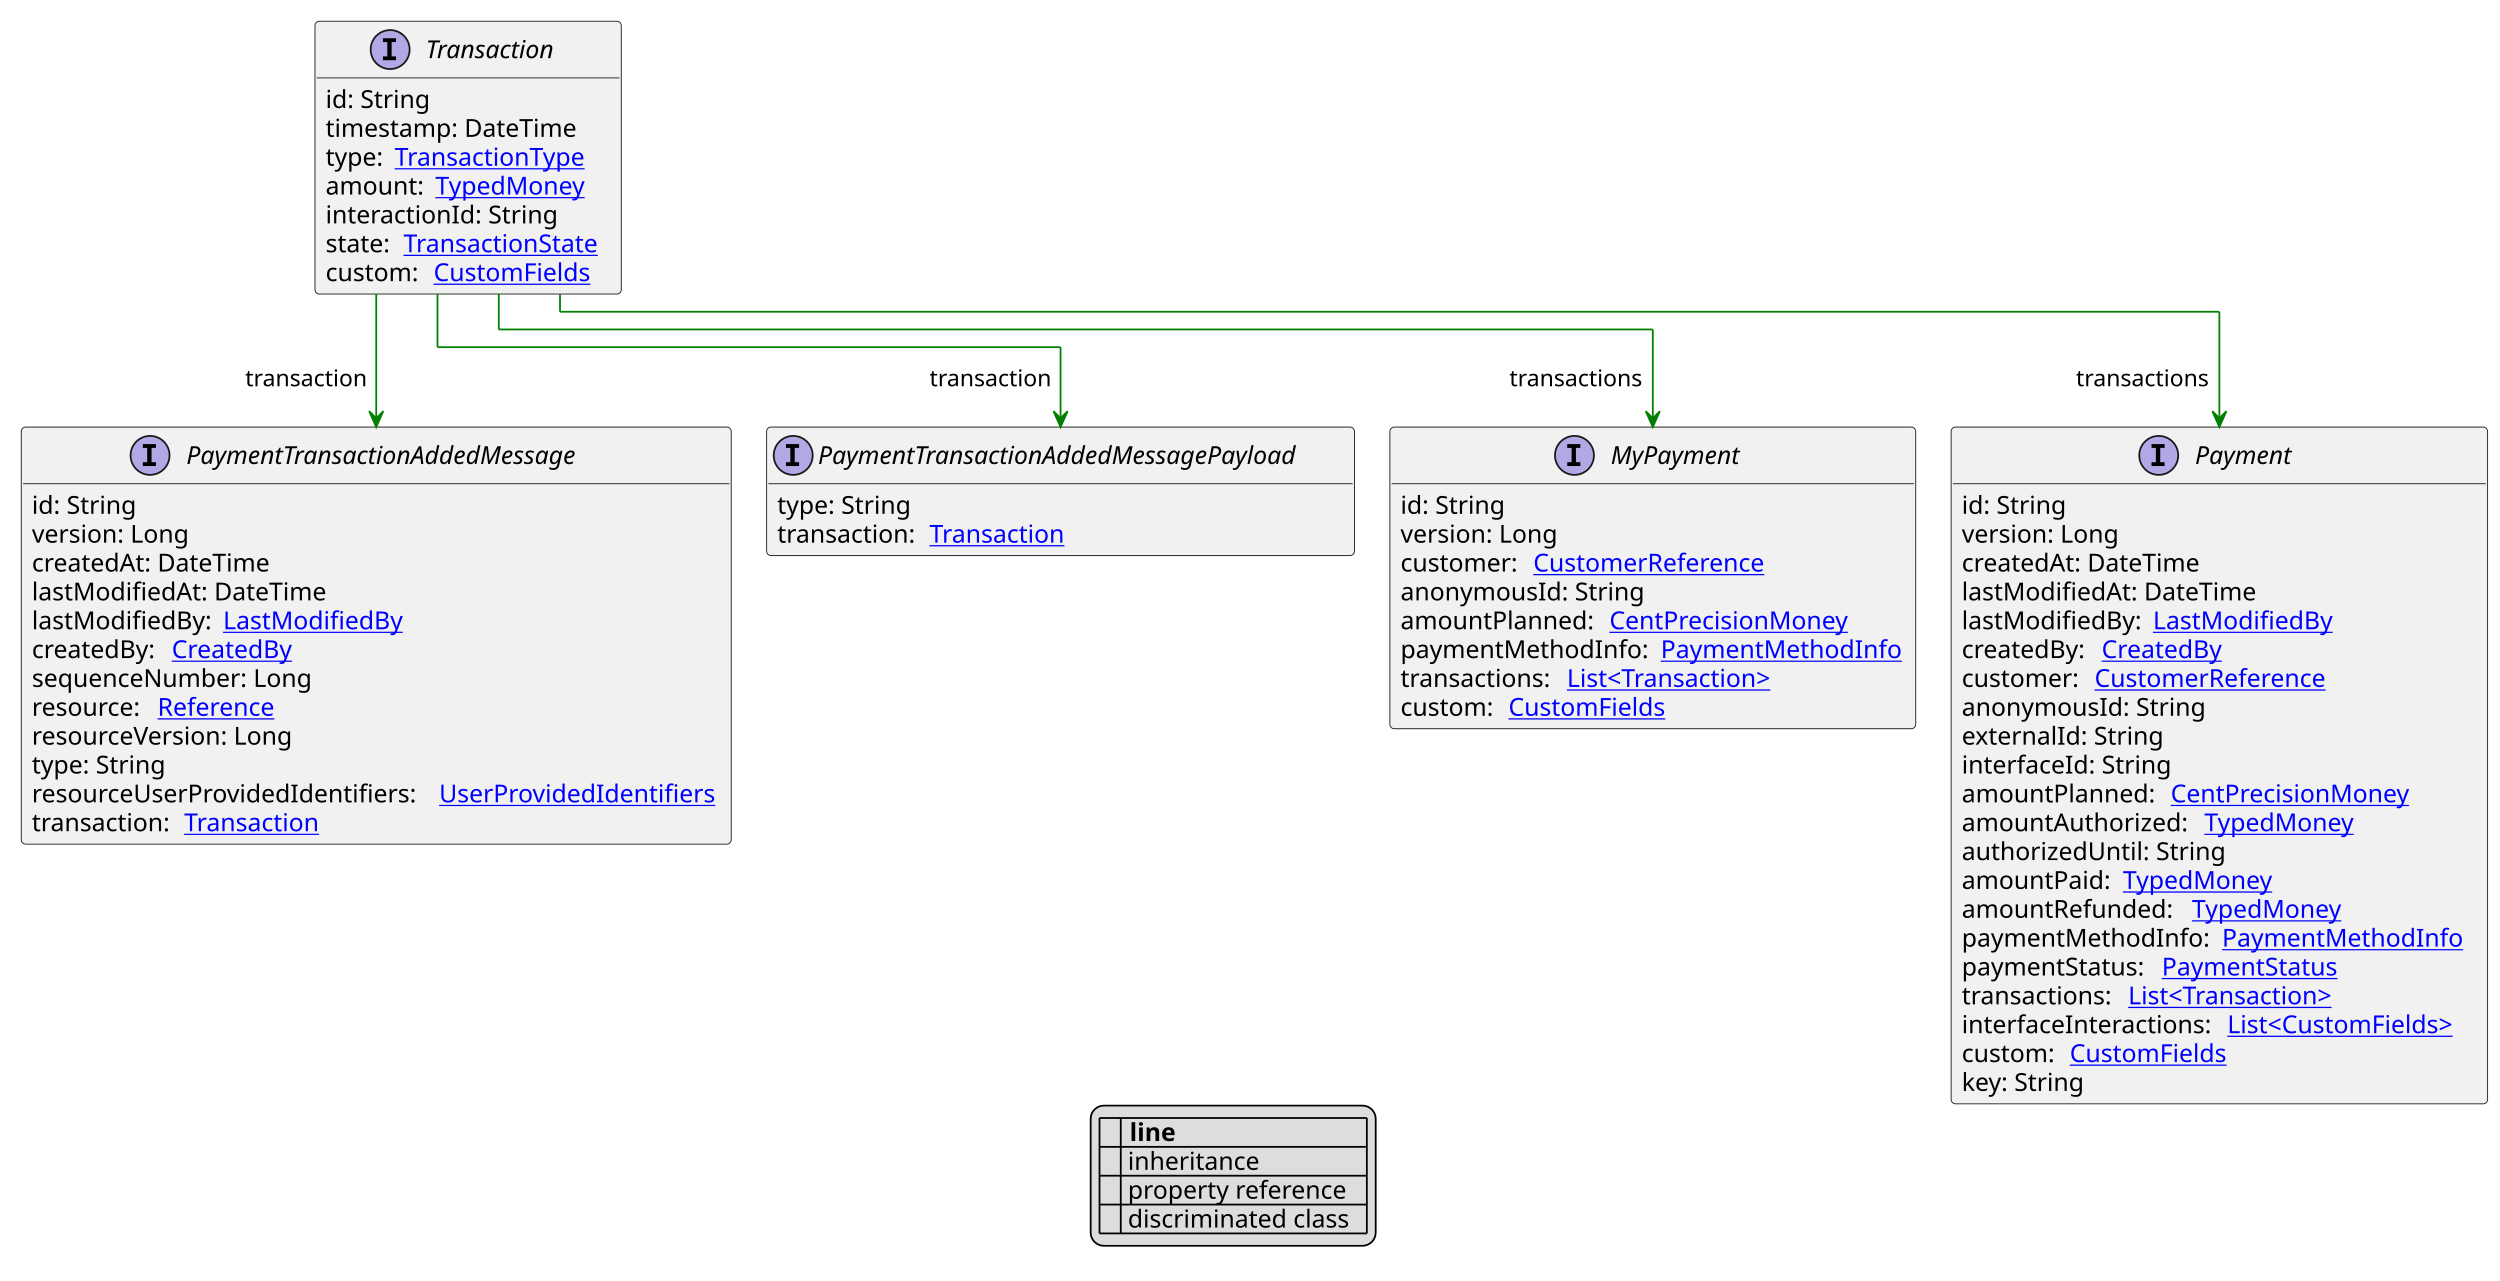
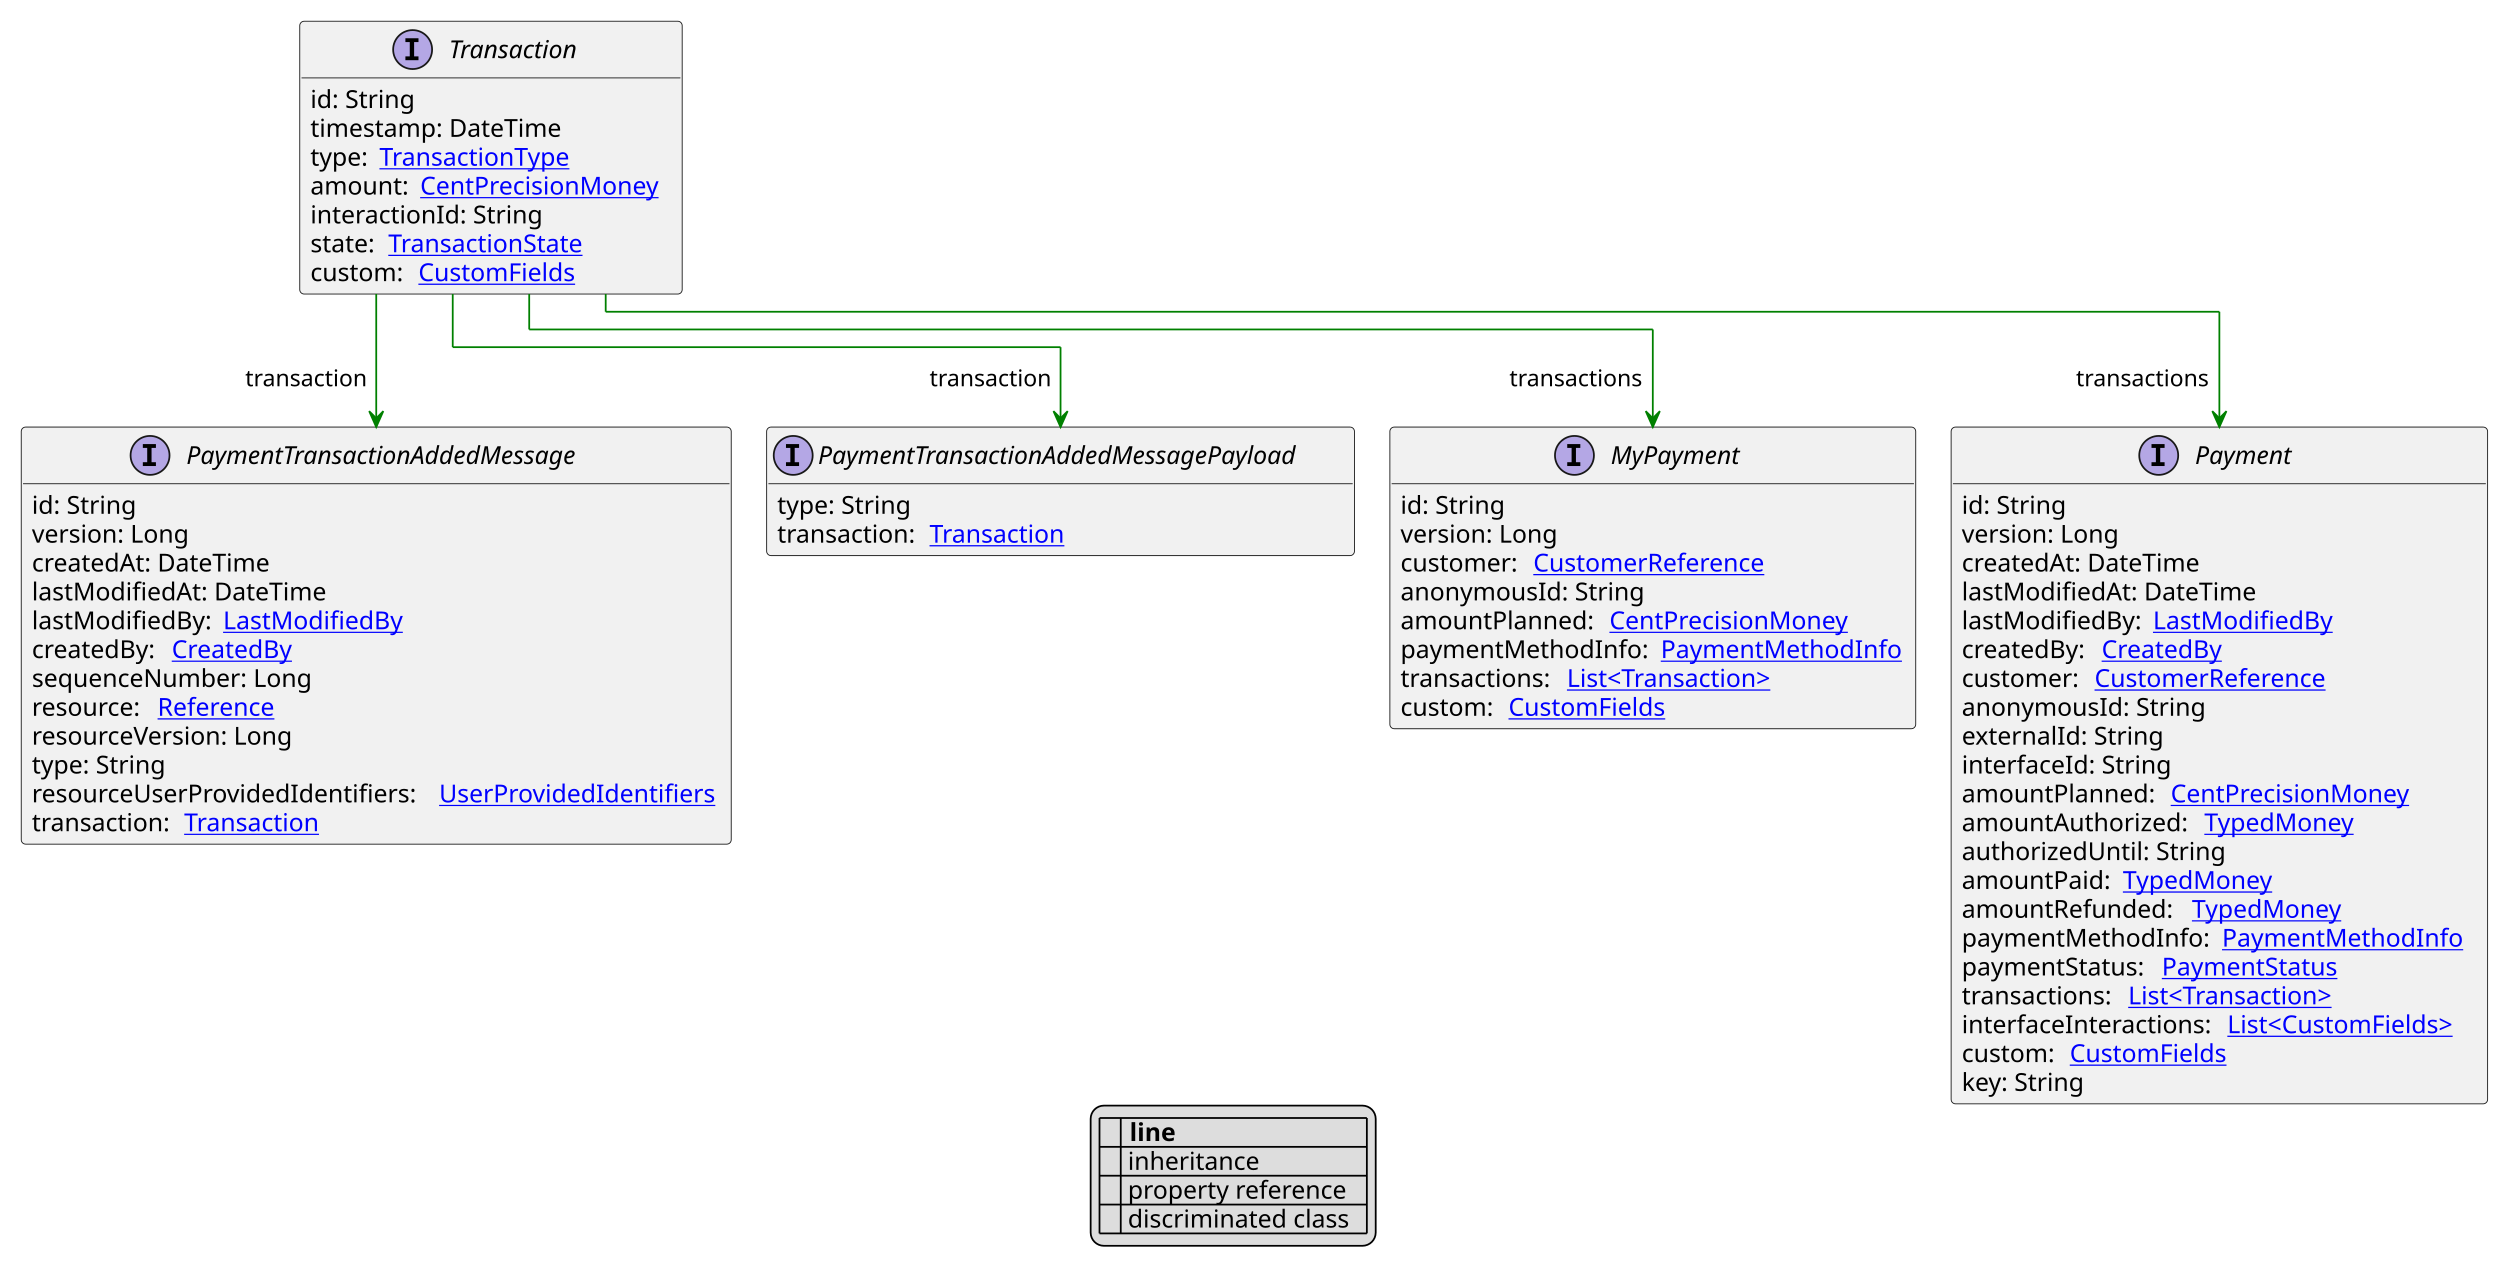
<svg xmlns="http://www.w3.org/2000/svg" xmlns:xlink="http://www.w3.org/1999/xlink" contentStyleType="text/css" height="723px" preserveAspectRatio="none" style="width:1412px;height:723px;background:#FFFFFF;" version="1.1" viewBox="0 0 1412 723" width="1412px" zoomAndPan="magnify">
  <defs>
-     <filter height="1" id="b1gdof5pg60qid0" width="1" x="0" y="0">
+     <filter height="1" id="bnq37roavf4c50" width="1" x="0" y="0">
      <feFlood flood-color="#000000" result="flood" />
      <feComposite in="SourceGraphic" in2="flood" operator="over" />
    </filter>
-     <filter height="1" id="b1gdof5pg60qid1" width="1" x="0" y="0">
+     <filter height="1" id="bnq37roavf4c51" width="1" x="0" y="0">
      <feFlood flood-color="#008000" result="flood" />
      <feComposite in="SourceGraphic" in2="flood" operator="over" />
    </filter>
-     <filter height="1" id="b1gdof5pg60qid2" width="1" x="0" y="0">
+     <filter height="1" id="bnq37roavf4c52" width="1" x="0" y="0">
      <feFlood flood-color="#0000FF" result="flood" />
      <feComposite in="SourceGraphic" in2="flood" operator="over" />
    </filter>
  </defs>
  <g>
    <a href="Transaction.svg" target="_top" title="Transaction.svg" xlink:actuate="onRequest" xlink:href="Transaction.svg" xlink:show="new" xlink:title="Transaction.svg" xlink:type="simple">
      <g id="elem_Transaction">
-         <rect codeLine="10" fill="#F1F1F1" height="154.078" id="Transaction" rx="2.5" ry="2.5" style="stroke:#181818;stroke-width:0.5;" width="173" x="177.9" y="12" />
-         <ellipse cx="220.35" cy="28" fill="#B4A7E5" rx="11" ry="11" style="stroke:#181818;stroke-width:1.0;" />
-         <path d="M216.272,23.766 L216.272,21.609 L223.662,21.609 L223.662,23.766 L221.194,23.766 L221.194,31.844 L223.662,31.844 L223.662,34 L216.272,34 L216.272,31.844 L218.741,31.844 L218.741,23.766 L216.272,23.766 Z " fill="#000000" />
-         <text fill="#000000" font-family="sans-serif" font-size="14" font-style="italic" lengthAdjust="spacing" textLength="80" x="240.45" y="32.847">Transaction</text>
-         <line style="stroke:#181818;stroke-width:0.5;" x1="178.9" x2="349.9" y1="44" y2="44" />
-         <text fill="#000000" font-family="sans-serif" font-size="14" lengthAdjust="spacing" textLength="61" x="183.9" y="60.995">id: String</text>
-         <text fill="#000000" font-family="sans-serif" font-size="14" lengthAdjust="spacing" textLength="149" x="183.9" y="77.292">timestamp: DateTime</text>
-         <text fill="#000000" font-family="sans-serif" font-size="14" lengthAdjust="spacing" textLength="35" x="183.9" y="93.589">type:</text>
+         <rect codeLine="10" fill="#F1F1F1" height="154.078" id="Transaction" rx="2.5" ry="2.5" style="stroke:#181818;stroke-width:0.5;" width="216" x="169.3" y="12" />
+         <ellipse cx="233.05" cy="28" fill="#B4A7E5" rx="11" ry="11" style="stroke:#181818;stroke-width:1.0;" />
+         <path d="M228.972,23.766 L228.972,21.609 L236.363,21.609 L236.363,23.766 L233.894,23.766 L233.894,31.844 L236.363,31.844 L236.363,34 L228.972,34 L228.972,31.844 L231.441,31.844 L231.441,23.766 L228.972,23.766 Z " fill="#000000" />
+         <text fill="#000000" font-family="sans-serif" font-size="14" font-style="italic" lengthAdjust="spacing" textLength="80" x="253.55" y="32.847">Transaction</text>
+         <line style="stroke:#181818;stroke-width:0.5;" x1="170.3" x2="384.3" y1="44" y2="44" />
+         <text fill="#000000" font-family="sans-serif" font-size="14" lengthAdjust="spacing" textLength="61" x="175.3" y="60.995">id: String</text>
+         <text fill="#000000" font-family="sans-serif" font-size="14" lengthAdjust="spacing" textLength="149" x="175.3" y="77.292">timestamp: DateTime</text>
+         <text fill="#000000" font-family="sans-serif" font-size="14" lengthAdjust="spacing" textLength="35" x="175.3" y="93.589">type:</text>
        <a href="TransactionType.svg" target="_top" title="TransactionType.svg" xlink:actuate="onRequest" xlink:href="TransactionType.svg" xlink:show="new" xlink:title="TransactionType.svg" xlink:type="simple">
-           <text fill="#0000FF" font-family="sans-serif" font-size="14" lengthAdjust="spacing" text-decoration="underline" textLength="115" x="222.9" y="93.589">TransactionType</text>
-         </a>
-         <text fill="#000000" font-family="sans-serif" font-size="14" lengthAdjust="spacing" textLength="58" x="183.9" y="109.886">amount:</text>
-         <a href="TypedMoney.svg" target="_top" title="TypedMoney.svg" xlink:actuate="onRequest" xlink:href="TypedMoney.svg" xlink:show="new" xlink:title="TypedMoney.svg" xlink:type="simple">
-           <text fill="#0000FF" font-family="sans-serif" font-size="14" lengthAdjust="spacing" text-decoration="underline" textLength="89" x="245.9" y="109.886">TypedMoney</text>
-         </a>
-         <text fill="#000000" font-family="sans-serif" font-size="14" lengthAdjust="spacing" textLength="134" x="183.9" y="126.183">interactionId: String</text>
-         <text fill="#000000" font-family="sans-serif" font-size="14" lengthAdjust="spacing" textLength="40" x="183.9" y="142.48">state:</text>
+           <text fill="#0000FF" font-family="sans-serif" font-size="14" lengthAdjust="spacing" text-decoration="underline" textLength="115" x="214.3" y="93.589">TransactionType</text>
+         </a>
+         <text fill="#000000" font-family="sans-serif" font-size="14" lengthAdjust="spacing" textLength="58" x="175.3" y="109.886">amount:</text>
+         <a href="CentPrecisionMoney.svg" target="_top" title="CentPrecisionMoney.svg" xlink:actuate="onRequest" xlink:href="CentPrecisionMoney.svg" xlink:show="new" xlink:title="CentPrecisionMoney.svg" xlink:type="simple">
+           <text fill="#0000FF" font-family="sans-serif" font-size="14" lengthAdjust="spacing" text-decoration="underline" textLength="142" x="237.3" y="109.886">CentPrecisionMoney</text>
+         </a>
+         <text fill="#000000" font-family="sans-serif" font-size="14" lengthAdjust="spacing" textLength="134" x="175.3" y="126.183">interactionId: String</text>
+         <text fill="#000000" font-family="sans-serif" font-size="14" lengthAdjust="spacing" textLength="40" x="175.3" y="142.48">state:</text>
        <a href="TransactionState.svg" target="_top" title="TransactionState.svg" xlink:actuate="onRequest" xlink:href="TransactionState.svg" xlink:show="new" xlink:title="TransactionState.svg" xlink:type="simple">
-           <text fill="#0000FF" font-family="sans-serif" font-size="14" lengthAdjust="spacing" text-decoration="underline" textLength="117" x="227.9" y="142.48">TransactionState</text>
-         </a>
-         <text fill="#000000" font-family="sans-serif" font-size="14" lengthAdjust="spacing" textLength="57" x="183.9" y="158.776">custom:</text>
-         <a href="CustomFields.svg" target="_top" title="CustomFields.svg" xlink:actuate="onRequest" xlink:href="CustomFields.svg" xlink:show="new" xlink:title="CustomFields.svg" xlink:type="simple">
-           <text fill="#0000FF" font-family="sans-serif" font-size="14" lengthAdjust="spacing" text-decoration="underline" textLength="94" x="244.9" y="158.776">CustomFields</text>
+           <text fill="#0000FF" font-family="sans-serif" font-size="14" lengthAdjust="spacing" text-decoration="underline" textLength="117" x="219.3" y="142.48">TransactionState</text>
+         </a>
+         <text fill="#000000" font-family="sans-serif" font-size="14" lengthAdjust="spacing" textLength="57" x="175.3" y="158.776">custom:</text>
+         <a href="CustomFields.svg" target="_top" title="CustomFields.svg" xlink:actuate="onRequest" xlink:href="CustomFields.svg" xlink:show="new" xlink:title="CustomFields.svg" xlink:type="simple">
+           <text fill="#0000FF" font-family="sans-serif" font-size="14" lengthAdjust="spacing" text-decoration="underline" textLength="94" x="236.3" y="158.776">CustomFields</text>
        </a>
      </g>
    </a>
    <a href="MyPayment.svg" target="_top" title="MyPayment.svg" xlink:actuate="onRequest" xlink:href="MyPayment.svg" xlink:show="new" xlink:title="MyPayment.svg" xlink:type="simple">
      <g id="elem_MyPayment">
        <rect codeLine="22" fill="#F1F1F1" height="170.375" id="MyPayment" rx="2.5" ry="2.5" style="stroke:#181818;stroke-width:0.5;" width="297" x="785" y="241.211" />
        <ellipse cx="889.25" cy="257.211" fill="#B4A7E5" rx="11" ry="11" style="stroke:#181818;stroke-width:1.0;" />
        <path d="M885.172,252.977 L885.172,250.82 L892.562,250.82 L892.562,252.977 L890.094,252.977 L890.094,261.055 L892.562,261.055 L892.562,263.211 L885.172,263.211 L885.172,261.055 L887.641,261.055 L887.641,252.977 L885.172,252.977 Z " fill="#000000" />
        <text fill="#000000" font-family="sans-serif" font-size="14" font-style="italic" lengthAdjust="spacing" textLength="80" x="909.75" y="262.058">MyPayment</text>
        <line style="stroke:#181818;stroke-width:0.5;" x1="786" x2="1081" y1="273.211" y2="273.211" />
        <text fill="#000000" font-family="sans-serif" font-size="14" lengthAdjust="spacing" textLength="61" x="791" y="290.206">id: String</text>
        <text fill="#000000" font-family="sans-serif" font-size="14" lengthAdjust="spacing" textLength="93" x="791" y="306.503">version: Long</text>
        <text fill="#000000" font-family="sans-serif" font-size="14" lengthAdjust="spacing" textLength="71" x="791" y="322.8">customer:</text>
        <a href="CustomerReference.svg" target="_top" title="CustomerReference.svg" xlink:actuate="onRequest" xlink:href="CustomerReference.svg" xlink:show="new" xlink:title="CustomerReference.svg" xlink:type="simple">
          <text fill="#0000FF" font-family="sans-serif" font-size="14" lengthAdjust="spacing" text-decoration="underline" textLength="140" x="866" y="322.8">CustomerReference</text>
        </a>
        <text fill="#000000" font-family="sans-serif" font-size="14" lengthAdjust="spacing" textLength="142" x="791" y="339.097">anonymousId: String</text>
        <text fill="#000000" font-family="sans-serif" font-size="14" lengthAdjust="spacing" textLength="114" x="791" y="355.394">amountPlanned:</text>
        <a href="CentPrecisionMoney.svg" target="_top" title="CentPrecisionMoney.svg" xlink:actuate="onRequest" xlink:href="CentPrecisionMoney.svg" xlink:show="new" xlink:title="CentPrecisionMoney.svg" xlink:type="simple">
          <text fill="#0000FF" font-family="sans-serif" font-size="14" lengthAdjust="spacing" text-decoration="underline" textLength="142" x="909" y="355.394">CentPrecisionMoney</text>
        </a>
        <text fill="#000000" font-family="sans-serif" font-size="14" lengthAdjust="spacing" textLength="143" x="791" y="371.69">paymentMethodInfo:</text>
        <a href="PaymentMethodInfo.svg" target="_top" title="PaymentMethodInfo.svg" xlink:actuate="onRequest" xlink:href="PaymentMethodInfo.svg" xlink:show="new" xlink:title="PaymentMethodInfo.svg" xlink:type="simple">
          <text fill="#0000FF" font-family="sans-serif" font-size="14" lengthAdjust="spacing" text-decoration="underline" textLength="138" x="938" y="371.69">PaymentMethodInfo</text>
        </a>
        <text fill="#000000" font-family="sans-serif" font-size="14" lengthAdjust="spacing" textLength="90" x="791" y="387.987">transactions:</text>
        <a href="Transaction.svg" target="_top" title="Transaction.svg" xlink:actuate="onRequest" xlink:href="Transaction.svg" xlink:show="new" xlink:title="Transaction.svg" xlink:type="simple">
          <text fill="#0000FF" font-family="sans-serif" font-size="14" lengthAdjust="spacing" text-decoration="underline" textLength="128" x="885" y="387.987">List&lt;Transaction&gt;</text>
        </a>
        <text fill="#000000" font-family="sans-serif" font-size="14" lengthAdjust="spacing" textLength="57" x="791" y="404.284">custom:</text>
        <a href="CustomFields.svg" target="_top" title="CustomFields.svg" xlink:actuate="onRequest" xlink:href="CustomFields.svg" xlink:show="new" xlink:title="CustomFields.svg" xlink:type="simple">
          <text fill="#0000FF" font-family="sans-serif" font-size="14" lengthAdjust="spacing" text-decoration="underline" textLength="94" x="852" y="404.284">CustomFields</text>
        </a>
      </g>
    </a>
    <a href="Payment.svg" target="_top" title="Payment.svg" xlink:actuate="onRequest" xlink:href="Payment.svg" xlink:show="new" xlink:title="Payment.svg" xlink:type="simple">
      <g id="elem_Payment">
        <rect codeLine="32" fill="#F1F1F1" height="382.234" id="Payment" rx="2.5" ry="2.5" style="stroke:#181818;stroke-width:0.5;" width="303" x="1102" y="241.211" />
        <ellipse cx="1219.25" cy="257.211" fill="#B4A7E5" rx="11" ry="11" style="stroke:#181818;stroke-width:1.0;" />
        <path d="M1215.172,252.977 L1215.172,250.82 L1222.562,250.82 L1222.562,252.977 L1220.094,252.977 L1220.094,261.055 L1222.562,261.055 L1222.562,263.211 L1215.172,263.211 L1215.172,261.055 L1217.641,261.055 L1217.641,252.977 L1215.172,252.977 Z " fill="#000000" />
        <text fill="#000000" font-family="sans-serif" font-size="14" font-style="italic" lengthAdjust="spacing" textLength="60" x="1239.75" y="262.058">Payment</text>
        <line style="stroke:#181818;stroke-width:0.5;" x1="1103" x2="1404" y1="273.211" y2="273.211" />
        <text fill="#000000" font-family="sans-serif" font-size="14" lengthAdjust="spacing" textLength="61" x="1108" y="290.206">id: String</text>
        <text fill="#000000" font-family="sans-serif" font-size="14" lengthAdjust="spacing" textLength="93" x="1108" y="306.503">version: Long</text>
        <text fill="#000000" font-family="sans-serif" font-size="14" lengthAdjust="spacing" textLength="143" x="1108" y="322.8">createdAt: DateTime</text>
        <text fill="#000000" font-family="sans-serif" font-size="14" lengthAdjust="spacing" textLength="172" x="1108" y="339.097">lastModifiedAt: DateTime</text>
        <text fill="#000000" font-family="sans-serif" font-size="14" lengthAdjust="spacing" textLength="104" x="1108" y="355.394">lastModifiedBy:</text>
        <a href="LastModifiedBy.svg" target="_top" title="LastModifiedBy.svg" xlink:actuate="onRequest" xlink:href="LastModifiedBy.svg" xlink:show="new" xlink:title="LastModifiedBy.svg" xlink:type="simple">
          <text fill="#0000FF" font-family="sans-serif" font-size="14" lengthAdjust="spacing" text-decoration="underline" textLength="103" x="1216" y="355.394">LastModifiedBy</text>
        </a>
        <text fill="#000000" font-family="sans-serif" font-size="14" lengthAdjust="spacing" textLength="75" x="1108" y="371.69">createdBy:</text>
        <a href="CreatedBy.svg" target="_top" title="CreatedBy.svg" xlink:actuate="onRequest" xlink:href="CreatedBy.svg" xlink:show="new" xlink:title="CreatedBy.svg" xlink:type="simple">
          <text fill="#0000FF" font-family="sans-serif" font-size="14" lengthAdjust="spacing" text-decoration="underline" textLength="72" x="1187" y="371.69">CreatedBy</text>
        </a>
        <text fill="#000000" font-family="sans-serif" font-size="14" lengthAdjust="spacing" textLength="71" x="1108" y="387.987">customer:</text>
        <a href="CustomerReference.svg" target="_top" title="CustomerReference.svg" xlink:actuate="onRequest" xlink:href="CustomerReference.svg" xlink:show="new" xlink:title="CustomerReference.svg" xlink:type="simple">
          <text fill="#0000FF" font-family="sans-serif" font-size="14" lengthAdjust="spacing" text-decoration="underline" textLength="140" x="1183" y="387.987">CustomerReference</text>
        </a>
        <text fill="#000000" font-family="sans-serif" font-size="14" lengthAdjust="spacing" textLength="142" x="1108" y="404.284">anonymousId: String</text>
        <text fill="#000000" font-family="sans-serif" font-size="14" lengthAdjust="spacing" textLength="116" x="1108" y="420.581">externalId: String</text>
        <text fill="#000000" font-family="sans-serif" font-size="14" lengthAdjust="spacing" textLength="121" x="1108" y="436.878">interfaceId: String</text>
        <text fill="#000000" font-family="sans-serif" font-size="14" lengthAdjust="spacing" textLength="114" x="1108" y="453.175">amountPlanned:</text>
        <a href="CentPrecisionMoney.svg" target="_top" title="CentPrecisionMoney.svg" xlink:actuate="onRequest" xlink:href="CentPrecisionMoney.svg" xlink:show="new" xlink:title="CentPrecisionMoney.svg" xlink:type="simple">
          <text fill="#0000FF" font-family="sans-serif" font-size="14" lengthAdjust="spacing" text-decoration="underline" textLength="142" x="1226" y="453.175">CentPrecisionMoney</text>
        </a>
        <text fill="#000000" font-family="sans-serif" font-size="14" lengthAdjust="spacing" textLength="133" x="1108" y="469.472">amountAuthorized:</text>
        <a href="TypedMoney.svg" target="_top" title="TypedMoney.svg" xlink:actuate="onRequest" xlink:href="TypedMoney.svg" xlink:show="new" xlink:title="TypedMoney.svg" xlink:type="simple">
          <text fill="#0000FF" font-family="sans-serif" font-size="14" lengthAdjust="spacing" text-decoration="underline" textLength="89" x="1245" y="469.472">TypedMoney</text>
        </a>
        <text fill="#000000" font-family="sans-serif" font-size="14" lengthAdjust="spacing" textLength="153" x="1108" y="485.769">authorizedUntil: String</text>
        <text fill="#000000" font-family="sans-serif" font-size="14" lengthAdjust="spacing" textLength="87" x="1108" y="502.065">amountPaid:</text>
        <a href="TypedMoney.svg" target="_top" title="TypedMoney.svg" xlink:actuate="onRequest" xlink:href="TypedMoney.svg" xlink:show="new" xlink:title="TypedMoney.svg" xlink:type="simple">
          <text fill="#0000FF" font-family="sans-serif" font-size="14" lengthAdjust="spacing" text-decoration="underline" textLength="89" x="1199" y="502.065">TypedMoney</text>
        </a>
        <text fill="#000000" font-family="sans-serif" font-size="14" lengthAdjust="spacing" textLength="126" x="1108" y="518.362">amountRefunded:</text>
        <a href="TypedMoney.svg" target="_top" title="TypedMoney.svg" xlink:actuate="onRequest" xlink:href="TypedMoney.svg" xlink:show="new" xlink:title="TypedMoney.svg" xlink:type="simple">
          <text fill="#0000FF" font-family="sans-serif" font-size="14" lengthAdjust="spacing" text-decoration="underline" textLength="89" x="1238" y="518.362">TypedMoney</text>
        </a>
        <text fill="#000000" font-family="sans-serif" font-size="14" lengthAdjust="spacing" textLength="143" x="1108" y="534.659">paymentMethodInfo:</text>
        <a href="PaymentMethodInfo.svg" target="_top" title="PaymentMethodInfo.svg" xlink:actuate="onRequest" xlink:href="PaymentMethodInfo.svg" xlink:show="new" xlink:title="PaymentMethodInfo.svg" xlink:type="simple">
          <text fill="#0000FF" font-family="sans-serif" font-size="14" lengthAdjust="spacing" text-decoration="underline" textLength="138" x="1255" y="534.659">PaymentMethodInfo</text>
        </a>
        <text fill="#000000" font-family="sans-serif" font-size="14" lengthAdjust="spacing" textLength="109" x="1108" y="550.956">paymentStatus:</text>
        <a href="PaymentStatus.svg" target="_top" title="PaymentStatus.svg" xlink:actuate="onRequest" xlink:href="PaymentStatus.svg" xlink:show="new" xlink:title="PaymentStatus.svg" xlink:type="simple">
          <text fill="#0000FF" font-family="sans-serif" font-size="14" lengthAdjust="spacing" text-decoration="underline" textLength="104" x="1221" y="550.956">PaymentStatus</text>
        </a>
        <text fill="#000000" font-family="sans-serif" font-size="14" lengthAdjust="spacing" textLength="90" x="1108" y="567.253">transactions:</text>
        <a href="Transaction.svg" target="_top" title="Transaction.svg" xlink:actuate="onRequest" xlink:href="Transaction.svg" xlink:show="new" xlink:title="Transaction.svg" xlink:type="simple">
          <text fill="#0000FF" font-family="sans-serif" font-size="14" lengthAdjust="spacing" text-decoration="underline" textLength="128" x="1202" y="567.253">List&lt;Transaction&gt;</text>
        </a>
        <text fill="#000000" font-family="sans-serif" font-size="14" lengthAdjust="spacing" textLength="146" x="1108" y="583.55">interfaceInteractions:</text>
        <a href="CustomFields.svg" target="_top" title="CustomFields.svg" xlink:actuate="onRequest" xlink:href="CustomFields.svg" xlink:show="new" xlink:title="CustomFields.svg" xlink:type="simple">
          <text fill="#0000FF" font-family="sans-serif" font-size="14" lengthAdjust="spacing" text-decoration="underline" textLength="141" x="1258" y="583.55">List&lt;CustomFields&gt;</text>
        </a>
        <text fill="#000000" font-family="sans-serif" font-size="14" lengthAdjust="spacing" textLength="57" x="1108" y="599.847">custom:</text>
        <a href="CustomFields.svg" target="_top" title="CustomFields.svg" xlink:actuate="onRequest" xlink:href="CustomFields.svg" xlink:show="new" xlink:title="CustomFields.svg" xlink:type="simple">
          <text fill="#0000FF" font-family="sans-serif" font-size="14" lengthAdjust="spacing" text-decoration="underline" textLength="94" x="1169" y="599.847">CustomFields</text>
        </a>
        <text fill="#000000" font-family="sans-serif" font-size="14" lengthAdjust="spacing" textLength="73" x="1108" y="616.144">key: String</text>
      </g>
    </a>
    <a href="PaymentTransactionAddedMessage.svg" target="_top" title="PaymentTransactionAddedMessage.svg" xlink:actuate="onRequest" xlink:href="PaymentTransactionAddedMessage.svg" xlink:show="new" xlink:title="PaymentTransactionAddedMessage.svg" xlink:type="simple">
      <g id="elem_PaymentTransactionAddedMessage">
        <rect codeLine="55" fill="#F1F1F1" height="235.562" id="PaymentTransactionAddedMessage" rx="2.5" ry="2.5" style="stroke:#181818;stroke-width:0.5;" width="401" x="12" y="241.211" />
        <ellipse cx="84.75" cy="257.211" fill="#B4A7E5" rx="11" ry="11" style="stroke:#181818;stroke-width:1.0;" />
        <path d="M80.672,252.977 L80.672,250.82 L88.062,250.82 L88.062,252.977 L85.594,252.977 L85.594,261.055 L88.062,261.055 L88.062,263.211 L80.672,263.211 L80.672,261.055 L83.141,261.055 L83.141,252.977 L80.672,252.977 Z " fill="#000000" />
        <text fill="#000000" font-family="sans-serif" font-size="14" font-style="italic" lengthAdjust="spacing" textLength="247" x="105.25" y="262.058">PaymentTransactionAddedMessage</text>
        <line style="stroke:#181818;stroke-width:0.5;" x1="13" x2="412" y1="273.211" y2="273.211" />
        <text fill="#000000" font-family="sans-serif" font-size="14" lengthAdjust="spacing" textLength="61" x="18" y="290.206">id: String</text>
        <text fill="#000000" font-family="sans-serif" font-size="14" lengthAdjust="spacing" textLength="93" x="18" y="306.503">version: Long</text>
        <text fill="#000000" font-family="sans-serif" font-size="14" lengthAdjust="spacing" textLength="143" x="18" y="322.8">createdAt: DateTime</text>
        <text fill="#000000" font-family="sans-serif" font-size="14" lengthAdjust="spacing" textLength="172" x="18" y="339.097">lastModifiedAt: DateTime</text>
        <text fill="#000000" font-family="sans-serif" font-size="14" lengthAdjust="spacing" textLength="104" x="18" y="355.394">lastModifiedBy:</text>
        <a href="LastModifiedBy.svg" target="_top" title="LastModifiedBy.svg" xlink:actuate="onRequest" xlink:href="LastModifiedBy.svg" xlink:show="new" xlink:title="LastModifiedBy.svg" xlink:type="simple">
          <text fill="#0000FF" font-family="sans-serif" font-size="14" lengthAdjust="spacing" text-decoration="underline" textLength="103" x="126" y="355.394">LastModifiedBy</text>
        </a>
        <text fill="#000000" font-family="sans-serif" font-size="14" lengthAdjust="spacing" textLength="75" x="18" y="371.69">createdBy:</text>
        <a href="CreatedBy.svg" target="_top" title="CreatedBy.svg" xlink:actuate="onRequest" xlink:href="CreatedBy.svg" xlink:show="new" xlink:title="CreatedBy.svg" xlink:type="simple">
          <text fill="#0000FF" font-family="sans-serif" font-size="14" lengthAdjust="spacing" text-decoration="underline" textLength="72" x="97" y="371.69">CreatedBy</text>
        </a>
        <text fill="#000000" font-family="sans-serif" font-size="14" lengthAdjust="spacing" textLength="168" x="18" y="387.987">sequenceNumber: Long</text>
        <text fill="#000000" font-family="sans-serif" font-size="14" lengthAdjust="spacing" textLength="67" x="18" y="404.284">resource:</text>
        <a href="Reference.svg" target="_top" title="Reference.svg" xlink:actuate="onRequest" xlink:href="Reference.svg" xlink:show="new" xlink:title="Reference.svg" xlink:type="simple">
          <text fill="#0000FF" font-family="sans-serif" font-size="14" lengthAdjust="spacing" text-decoration="underline" textLength="72" x="89" y="404.284">Reference</text>
        </a>
        <text fill="#000000" font-family="sans-serif" font-size="14" lengthAdjust="spacing" textLength="157" x="18" y="420.581">resourceVersion: Long</text>
        <text fill="#000000" font-family="sans-serif" font-size="14" lengthAdjust="spacing" textLength="79" x="18" y="436.878">type: String</text>
        <text fill="#000000" font-family="sans-serif" font-size="14" lengthAdjust="spacing" textLength="226" x="18" y="453.175">resourceUserProvidedIdentifiers:</text>
        <a href="UserProvidedIdentifiers.svg" target="_top" title="UserProvidedIdentifiers.svg" xlink:actuate="onRequest" xlink:href="UserProvidedIdentifiers.svg" xlink:show="new" xlink:title="UserProvidedIdentifiers.svg" xlink:type="simple">
          <text fill="#0000FF" font-family="sans-serif" font-size="14" lengthAdjust="spacing" text-decoration="underline" textLength="159" x="248" y="453.175">UserProvidedIdentifiers</text>
        </a>
        <text fill="#000000" font-family="sans-serif" font-size="14" lengthAdjust="spacing" textLength="82" x="18" y="469.472">transaction:</text>
        <a href="Transaction.svg" target="_top" title="Transaction.svg" xlink:actuate="onRequest" xlink:href="Transaction.svg" xlink:show="new" xlink:title="Transaction.svg" xlink:type="simple">
          <text fill="#0000FF" font-family="sans-serif" font-size="14" lengthAdjust="spacing" text-decoration="underline" textLength="81" x="104" y="469.472">Transaction</text>
        </a>
      </g>
    </a>
    <a href="PaymentTransactionAddedMessagePayload.svg" target="_top" title="PaymentTransactionAddedMessagePayload.svg" xlink:actuate="onRequest" xlink:href="PaymentTransactionAddedMessagePayload.svg" xlink:show="new" xlink:title="PaymentTransactionAddedMessagePayload.svg" xlink:type="simple">
      <g id="elem_PaymentTransactionAddedMessagePayload">
        <rect codeLine="69" fill="#F1F1F1" height="72.594" id="PaymentTransactionAddedMessagePayload" rx="2.5" ry="2.5" style="stroke:#181818;stroke-width:0.5;" width="332" x="433" y="241.211" />
        <ellipse cx="448" cy="257.211" fill="#B4A7E5" rx="11" ry="11" style="stroke:#181818;stroke-width:1.0;" />
        <path d="M443.922,252.977 L443.922,250.82 L451.312,250.82 L451.312,252.977 L448.844,252.977 L448.844,261.055 L451.312,261.055 L451.312,263.211 L443.922,263.211 L443.922,261.055 L446.391,261.055 L446.391,252.977 L443.922,252.977 Z " fill="#000000" />
        <text fill="#000000" font-family="sans-serif" font-size="14" font-style="italic" lengthAdjust="spacing" textLength="300" x="462" y="262.058">PaymentTransactionAddedMessagePayload</text>
        <line style="stroke:#181818;stroke-width:0.5;" x1="434" x2="764" y1="273.211" y2="273.211" />
        <text fill="#000000" font-family="sans-serif" font-size="14" lengthAdjust="spacing" textLength="79" x="439" y="290.206">type: String</text>
        <text fill="#000000" font-family="sans-serif" font-size="14" lengthAdjust="spacing" textLength="82" x="439" y="306.503">transaction:</text>
        <a href="Transaction.svg" target="_top" title="Transaction.svg" xlink:actuate="onRequest" xlink:href="Transaction.svg" xlink:show="new" xlink:title="Transaction.svg" xlink:type="simple">
          <text fill="#0000FF" font-family="sans-serif" font-size="14" lengthAdjust="spacing" text-decoration="underline" textLength="81" x="525" y="306.503">Transaction</text>
        </a>
      </g>
    </a>
-     <line style="stroke:#008000;stroke-width:1.0;" x1="281.7" x2="281.7" y1="166.078" y2="186.078" />
-     <line style="stroke:#008000;stroke-width:1.0;" x1="281.7" x2="933.5" y1="186.078" y2="186.078" />
+     <line style="stroke:#008000;stroke-width:1.0;" x1="298.9" x2="298.9" y1="166.078" y2="186.078" />
+     <line style="stroke:#008000;stroke-width:1.0;" x1="298.9" x2="933.5" y1="186.078" y2="186.078" />
    <line style="stroke:#008000;stroke-width:1.0;" x1="933.5" x2="933.5" y1="186.078" y2="241.211" />
    <polygon fill="#008000" points="933.5,241.211,937.5,232.211,933.5,236.211,929.5,232.211,933.5,241.211" style="stroke:#008000;stroke-width:1.0;" />
    <text fill="#000000" font-family="sans-serif" font-size="13" lengthAdjust="spacing" textLength="79" x="852.5" y="218.145">transactions</text>
-     <line style="stroke:#008000;stroke-width:1.0;" x1="316.3" x2="316.3" y1="166.078" y2="176.078" />
-     <line style="stroke:#008000;stroke-width:1.0;" x1="316.3" x2="1253.5" y1="176.078" y2="176.078" />
+     <line style="stroke:#008000;stroke-width:1.0;" x1="342.1" x2="342.1" y1="166.078" y2="176.078" />
+     <line style="stroke:#008000;stroke-width:1.0;" x1="342.1" x2="1253.5" y1="176.078" y2="176.078" />
    <line style="stroke:#008000;stroke-width:1.0;" x1="1253.5" x2="1253.5" y1="176.078" y2="241.211" />
    <polygon fill="#008000" points="1253.5,241.211,1257.5,232.211,1253.5,236.211,1249.5,232.211,1253.5,241.211" style="stroke:#008000;stroke-width:1.0;" />
    <text fill="#000000" font-family="sans-serif" font-size="13" lengthAdjust="spacing" textLength="79" x="1172.5" y="218.145">transactions</text>
    <line style="stroke:#008000;stroke-width:1.0;" x1="212.5" x2="212.5" y1="166.078" y2="241.211" />
    <polygon fill="#008000" points="212.5,241.211,216.5,232.211,212.5,236.211,208.5,232.211,212.5,241.211" style="stroke:#008000;stroke-width:1.0;" />
    <text fill="#000000" font-family="sans-serif" font-size="13" lengthAdjust="spacing" textLength="72" x="138.5" y="218.145">transaction</text>
-     <line style="stroke:#008000;stroke-width:1.0;" x1="247.1" x2="247.1" y1="166.078" y2="196.078" />
-     <line style="stroke:#008000;stroke-width:1.0;" x1="247.1" x2="599" y1="196.078" y2="196.078" />
+     <line style="stroke:#008000;stroke-width:1.0;" x1="255.7" x2="255.7" y1="166.078" y2="196.078" />
+     <line style="stroke:#008000;stroke-width:1.0;" x1="255.7" x2="599" y1="196.078" y2="196.078" />
    <line style="stroke:#008000;stroke-width:1.0;" x1="599" x2="599" y1="196.078" y2="241.211" />
    <polygon fill="#008000" points="599,241.211,603,232.211,599,236.211,595,232.211,599,241.211" style="stroke:#008000;stroke-width:1.0;" />
    <text fill="#000000" font-family="sans-serif" font-size="13" lengthAdjust="spacing" textLength="72" x="525" y="218.145">transaction</text>
    <rect fill="#DDDDDD" height="79.188" id="_legend" rx="7.5" ry="7.5" style="stroke:#000000;stroke-width:1.0;" width="161" x="616" y="624.445" />
    <text fill="#000000" font-family="sans-serif" font-size="14" font-weight="bold" lengthAdjust="spacing" textLength="5" x="621" y="644.44"> </text>
    <text fill="#000000" font-family="sans-serif" font-size="14" font-weight="bold" lengthAdjust="spacing" textLength="28" x="638" y="644.44">line</text>
-     <text fill="#000000" filter="url(#b1gdof5pg60qid0)" font-family="sans-serif" font-size="14" lengthAdjust="spacing" textLength="12" x="621" y="660.737">   </text>
+     <text fill="#000000" filter="url(#bnq37roavf4c50)" font-family="sans-serif" font-size="14" lengthAdjust="spacing" textLength="12" x="621" y="660.737">   </text>
    <text fill="#000000" font-family="sans-serif" font-size="14" lengthAdjust="spacing" textLength="77" x="637" y="660.737">inheritance</text>
-     <text fill="#000000" filter="url(#b1gdof5pg60qid1)" font-family="sans-serif" font-size="14" lengthAdjust="spacing" textLength="12" x="621" y="677.034">   </text>
+     <text fill="#000000" filter="url(#bnq37roavf4c51)" font-family="sans-serif" font-size="14" lengthAdjust="spacing" textLength="12" x="621" y="677.034">   </text>
    <text fill="#000000" font-family="sans-serif" font-size="14" lengthAdjust="spacing" textLength="129" x="637" y="677.034">property reference</text>
-     <text fill="#000000" filter="url(#b1gdof5pg60qid2)" font-family="sans-serif" font-size="14" lengthAdjust="spacing" textLength="12" x="621" y="693.331">   </text>
+     <text fill="#000000" filter="url(#bnq37roavf4c52)" font-family="sans-serif" font-size="14" lengthAdjust="spacing" textLength="12" x="621" y="693.331">   </text>
    <text fill="#000000" font-family="sans-serif" font-size="14" lengthAdjust="spacing" textLength="131" x="637" y="693.331">discriminated class</text>
    <line style="stroke:#000000;stroke-width:1.0;" x1="621" x2="772" y1="631.445" y2="631.445" />
    <line style="stroke:#000000;stroke-width:1.0;" x1="621" x2="772" y1="647.742" y2="647.742" />
    <line style="stroke:#000000;stroke-width:1.0;" x1="621" x2="772" y1="664.039" y2="664.039" />
    <line style="stroke:#000000;stroke-width:1.0;" x1="621" x2="772" y1="680.336" y2="680.336" />
    <line style="stroke:#000000;stroke-width:1.0;" x1="621" x2="772" y1="696.633" y2="696.633" />
    <line style="stroke:#000000;stroke-width:1.0;" x1="621" x2="621" y1="631.445" y2="696.633" />
    <line style="stroke:#000000;stroke-width:1.0;" x1="633" x2="633" y1="631.445" y2="696.633" />
    <line style="stroke:#000000;stroke-width:1.0;" x1="772" x2="772" y1="631.445" y2="696.633" />
  </g>
</svg>
